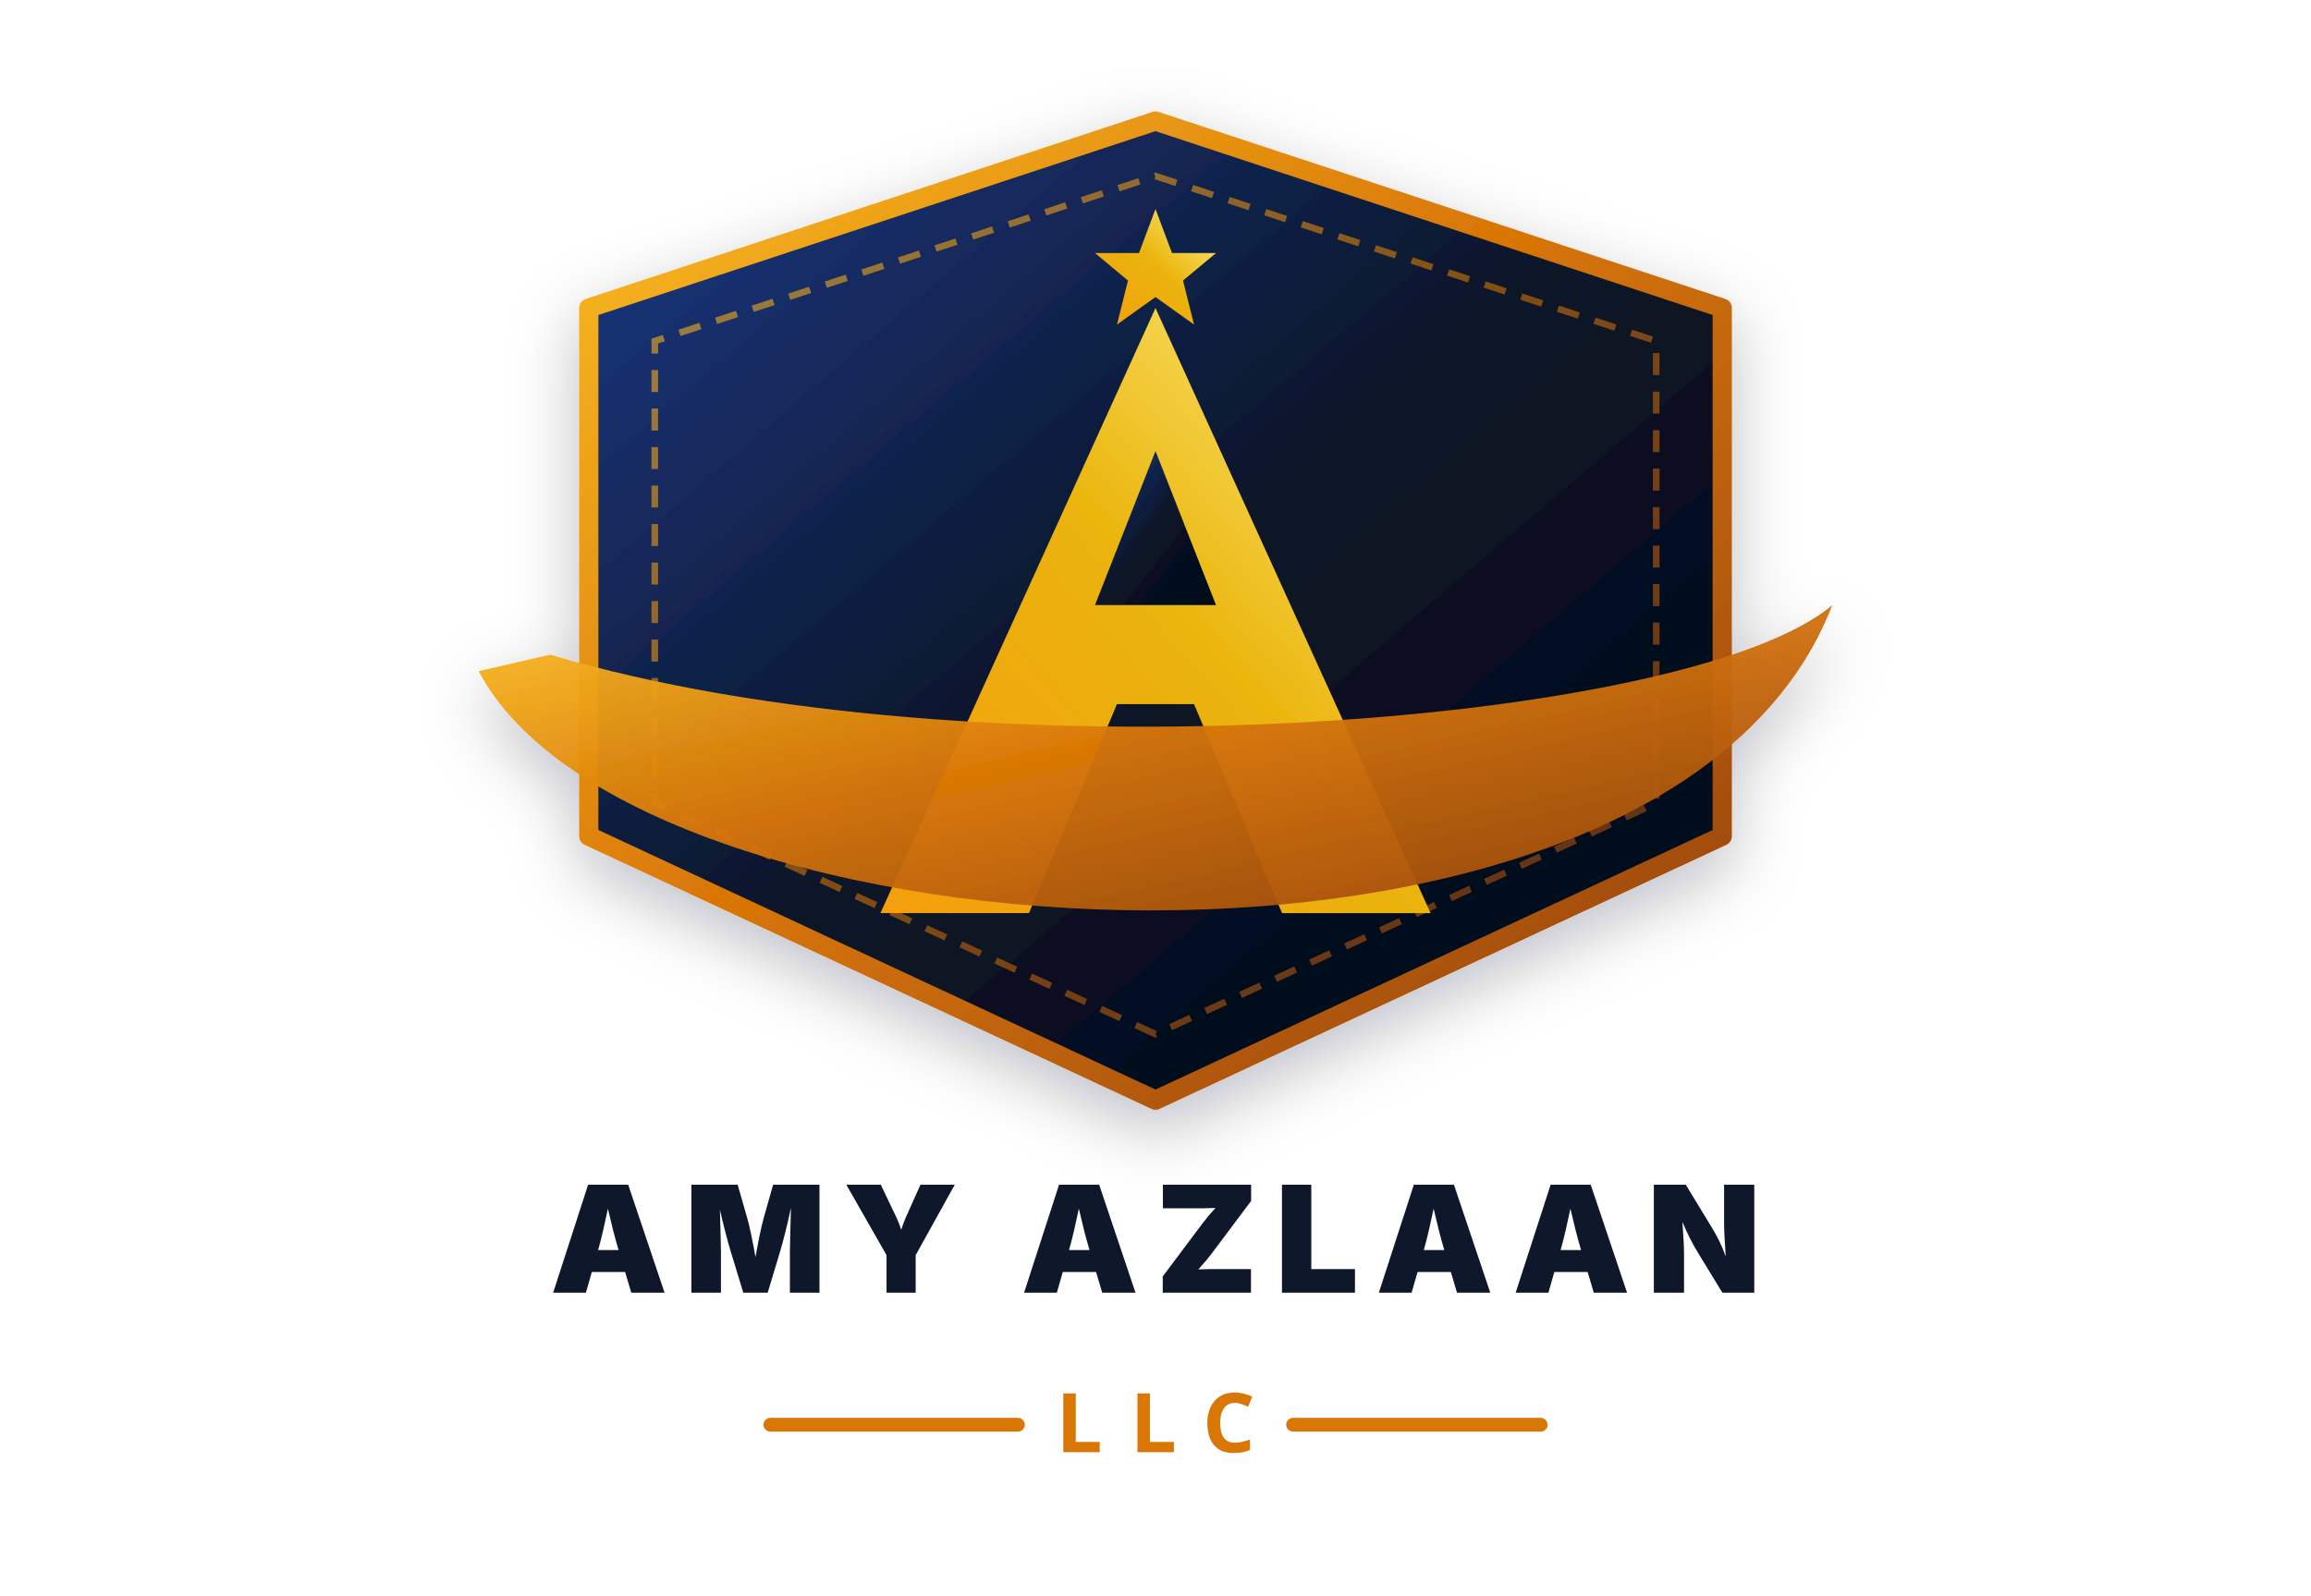
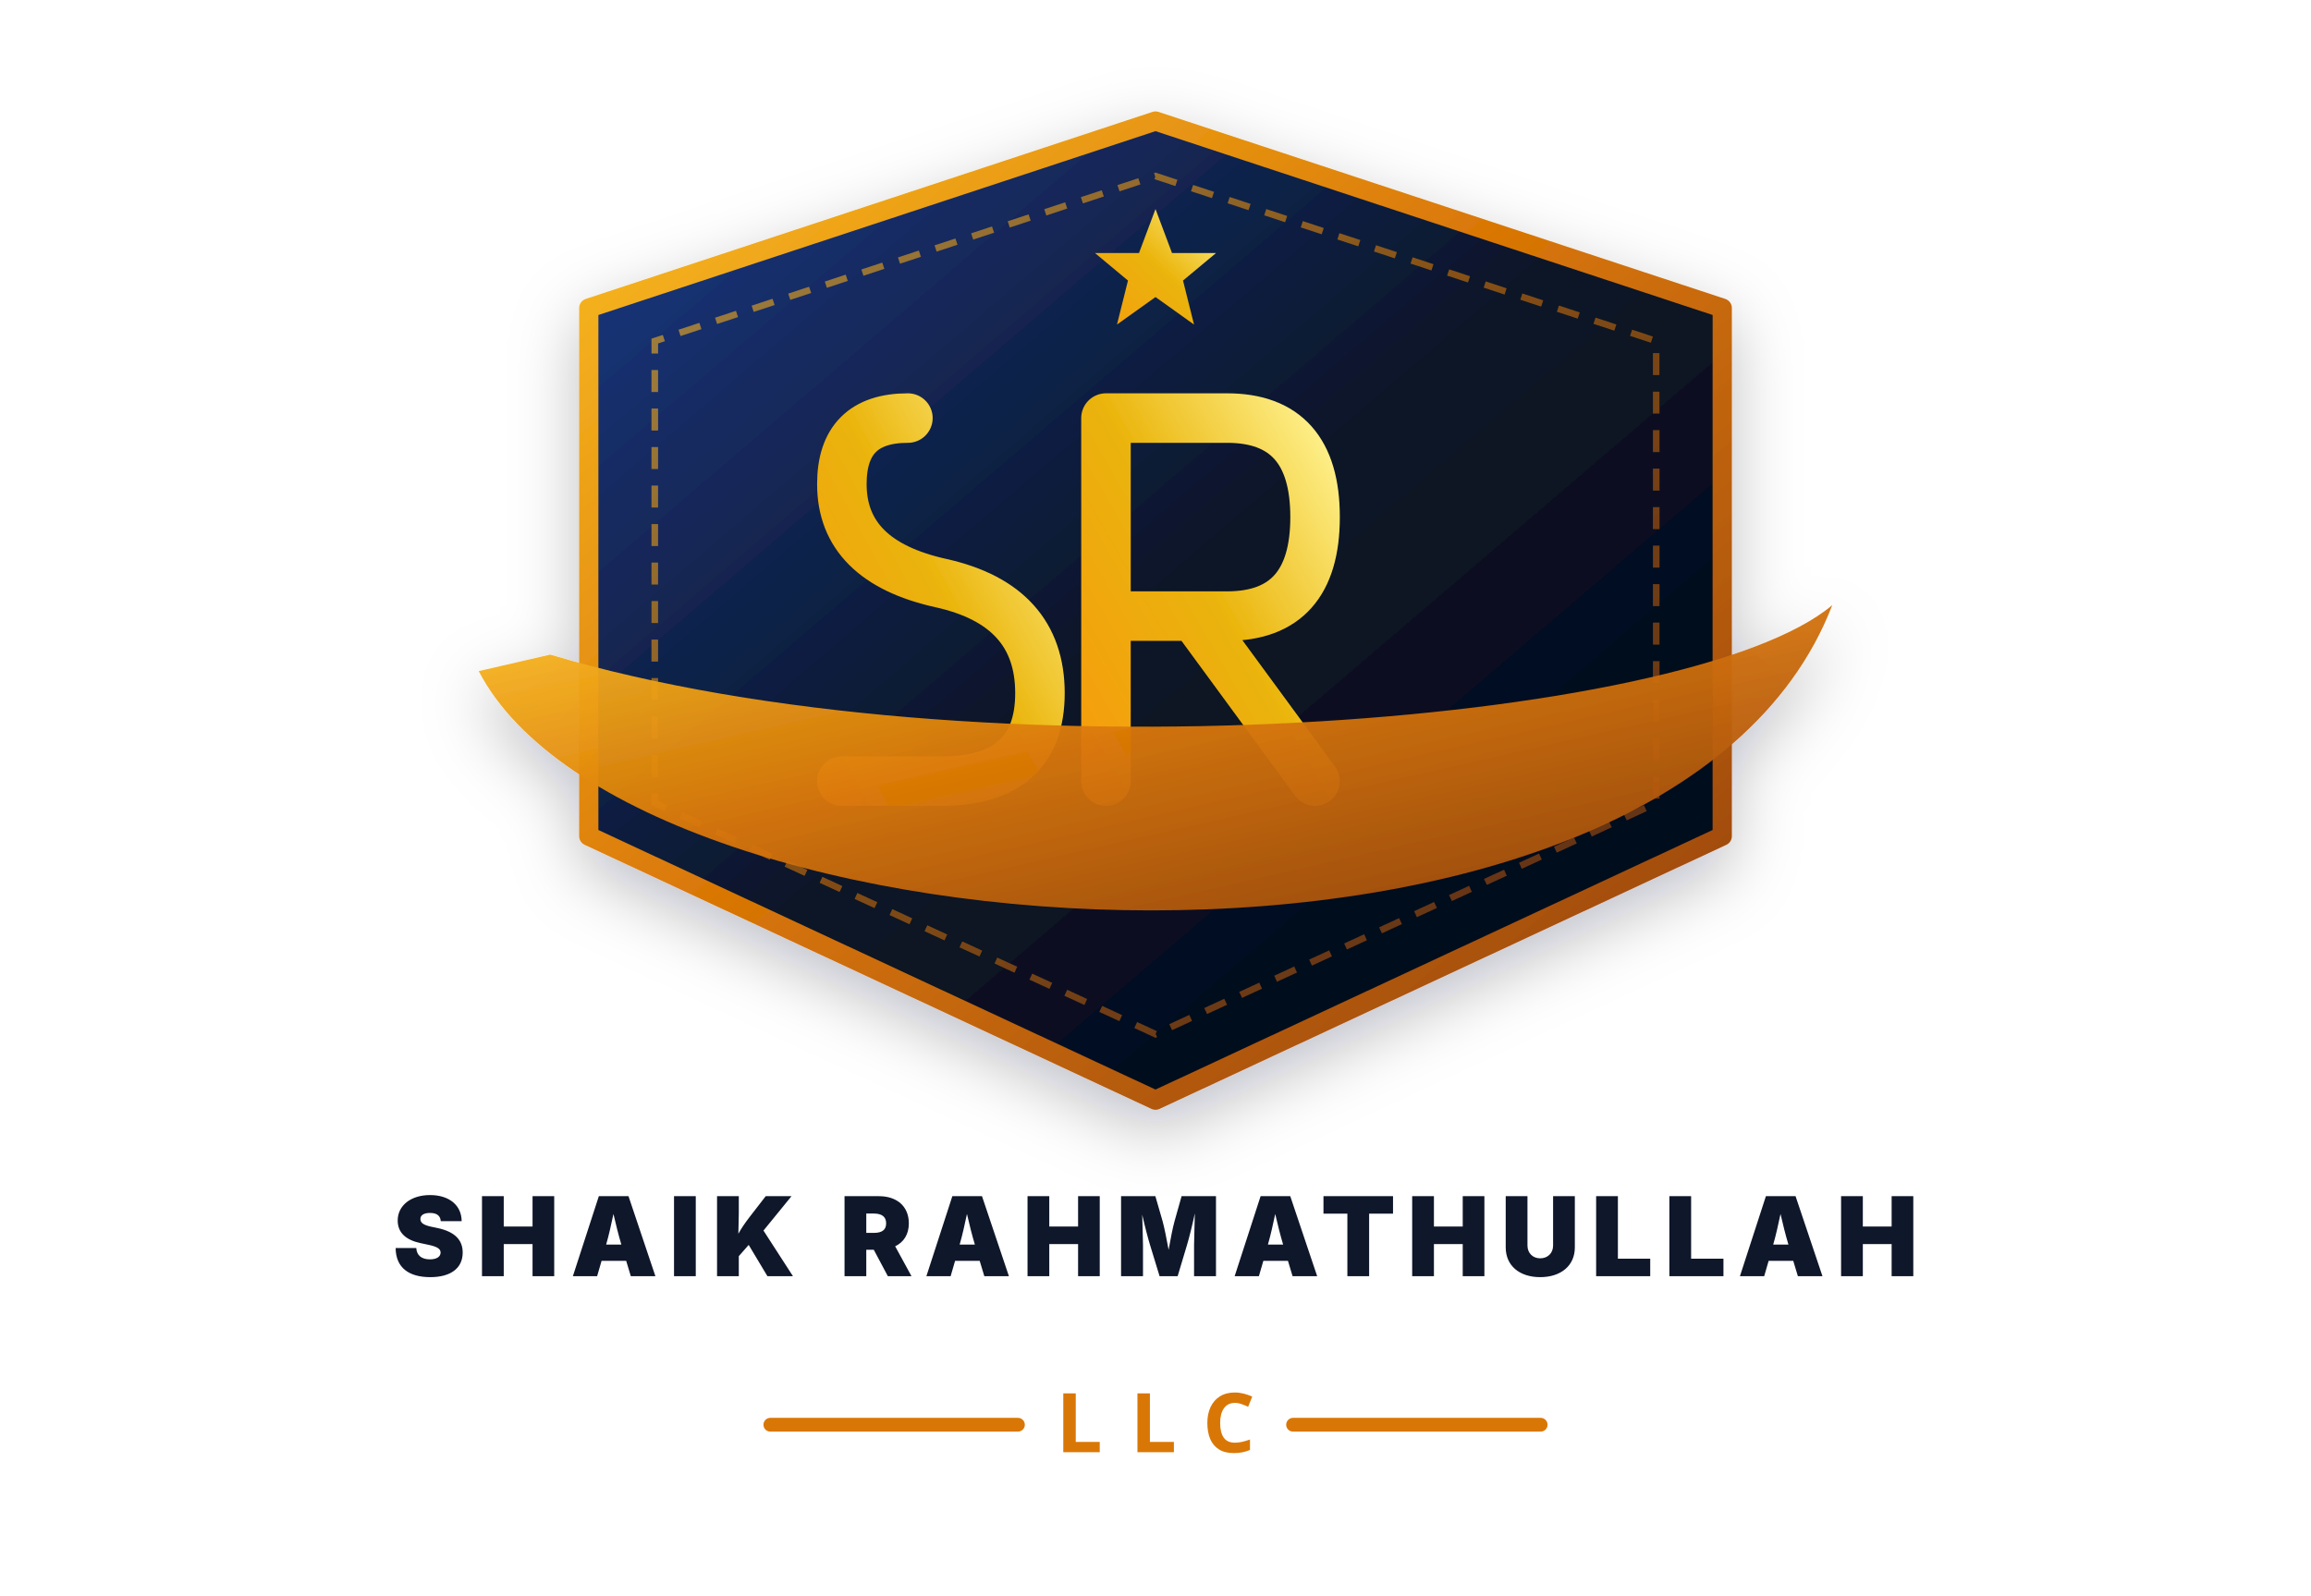
<svg xmlns="http://www.w3.org/2000/svg" viewBox="0 0 420 290" fill="none">
  <defs>
-     <linearGradient id="amyGold" x1="0%" y1="0%" x2="100%" y2="100%">
+     <linearGradient id="srGold" x1="0%" y1="0%" x2="100%" y2="100%">
      <stop offset="0%" stop-color="#fbbf24" />
      <stop offset="45%" stop-color="#d97706" />
      <stop offset="100%" stop-color="#92400e" />
    </linearGradient>
-     <linearGradient id="amyNavy" x1="0%" y1="0%" x2="100%" y2="100%">
+     <linearGradient id="srNavy" x1="0%" y1="0%" x2="100%" y2="100%">
      <stop offset="0%" stop-color="#1e3a8a" />
      <stop offset="50%" stop-color="#091526" />
      <stop offset="100%" stop-color="#020617" />
    </linearGradient>
-     <linearGradient id="amyAccent" x1="0%" y1="100%" x2="100%" y2="0%">
+     <linearGradient id="srAccent" x1="0%" y1="100%" x2="100%" y2="0%">
      <stop offset="0%" stop-color="#f59e0b" />
      <stop offset="50%" stop-color="#eab308" />
      <stop offset="100%" stop-color="#fef08a" />
    </linearGradient>
-     <filter id="amyShadow" x="-10%" y="-10%" width="120%" height="120%">
+     <filter id="srShadow" x="-10%" y="-10%" width="120%" height="120%">
      <feDropShadow dx="0" dy="4" stdDeviation="6" flood-color="#020617" flood-opacity="0.25" />
    </filter>
  </defs>
-   <g transform="translate(65, 14)" filter="url(#amyShadow)">
-     <path d="M 145 8 L 248 42 L 248 138 L 145 186 L 42 138 L 42 42 Z" fill="url(#amyNavy)" stroke="url(#amyGold)" stroke-width="3.5" stroke-linejoin="round" />
-     <path d="M 145 18 L 236 48 L 236 132 L 145 174 L 54 132 L 54 48 Z" fill="none" stroke="url(#amyGold)" stroke-width="1.2" stroke-dasharray="4 3" opacity="0.6" />
-     <path d="M 145 42 L 95 152 L 122 152 L 138 114 L 152 114 L 168 152 L 195 152 L 145 42 Z" fill="url(#amyAccent)" />
-     <polygon points="145,68 134,96 156,96" fill="url(#amyNavy)" />
-     <path d="M 22 108 C 50 162, 238 174, 268 96 C 242 118, 112 128, 35 105 Z" fill="url(#amyGold)" opacity="0.95" />
-     <polygon points="145,24 148,32 156,32 150,37 152,45 145,40 138,45 140,37 134,32 142,32" fill="url(#amyAccent)" />
+   <g transform="translate(65, 14)" filter="url(#srShadow)">
+     <path d="M 145 8 L 248 42 L 248 138 L 145 186 L 42 138 L 42 42 Z" fill="url(#srNavy)" stroke="url(#srGold)" stroke-width="3.5" stroke-linejoin="round" />
+     <path d="M 145 18 L 236 48 L 236 132 L 145 174 L 54 132 L 54 48 Z" fill="none" stroke="url(#srGold)" stroke-width="1.2" stroke-dasharray="4 3" opacity="0.6" />
+     <path d="M 100 62 Q 88 62 88 74 Q 88 88 106 92 Q 124 96 124 112 Q 124 128 106 128 L 88 128" fill="none" stroke="url(#srAccent)" stroke-width="9" stroke-linecap="round" />
+     <path d="M 136 62 L 136 128 M 136 62 L 158 62 Q 174 62 174 80 Q 174 98 158 98 L 136 98 M 152 98 L 174 128" fill="none" stroke="url(#srAccent)" stroke-width="9" stroke-linecap="round" stroke-linejoin="round" />
+     <path d="M 22 108 C 50 162, 238 174, 268 96 C 242 118, 112 128, 35 105 Z" fill="url(#srGold)" opacity="0.95" />
+     <polygon points="145,24 148,32 156,32 150,37 152,45 145,40 138,45 140,37 134,32 142,32" fill="url(#srAccent)" />
  </g>
-   <text x="210" y="235" text-anchor="middle" font-family="'Plus Jakarta Sans', system-ui, -apple-system, sans-serif" font-size="27" font-weight="900" fill="#0f172a" letter-spacing="3">
-     AMY AZLAAN
+   <text x="210" y="232" text-anchor="middle" font-family="'Plus Jakarta Sans', system-ui, -apple-system, sans-serif" font-size="20" font-weight="900" fill="#0f172a" letter-spacing="2">
+     SHAIK RAHMATHULLAH
  </text>
  <g transform="translate(210, 264)">
    <line x1="-70" y1="-5" x2="-25" y2="-5" stroke="#d97706" stroke-width="2.5" stroke-linecap="round" />
    <text x="0" y="0" text-anchor="middle" font-family="'Plus Jakarta Sans', system-ui, sans-serif" font-size="15" font-weight="800" fill="#d97706" letter-spacing="5">
      LLC
    </text>
    <line x1="25" y1="-5" x2="70" y2="-5" stroke="#d97706" stroke-width="2.5" stroke-linecap="round" />
  </g>
</svg>
